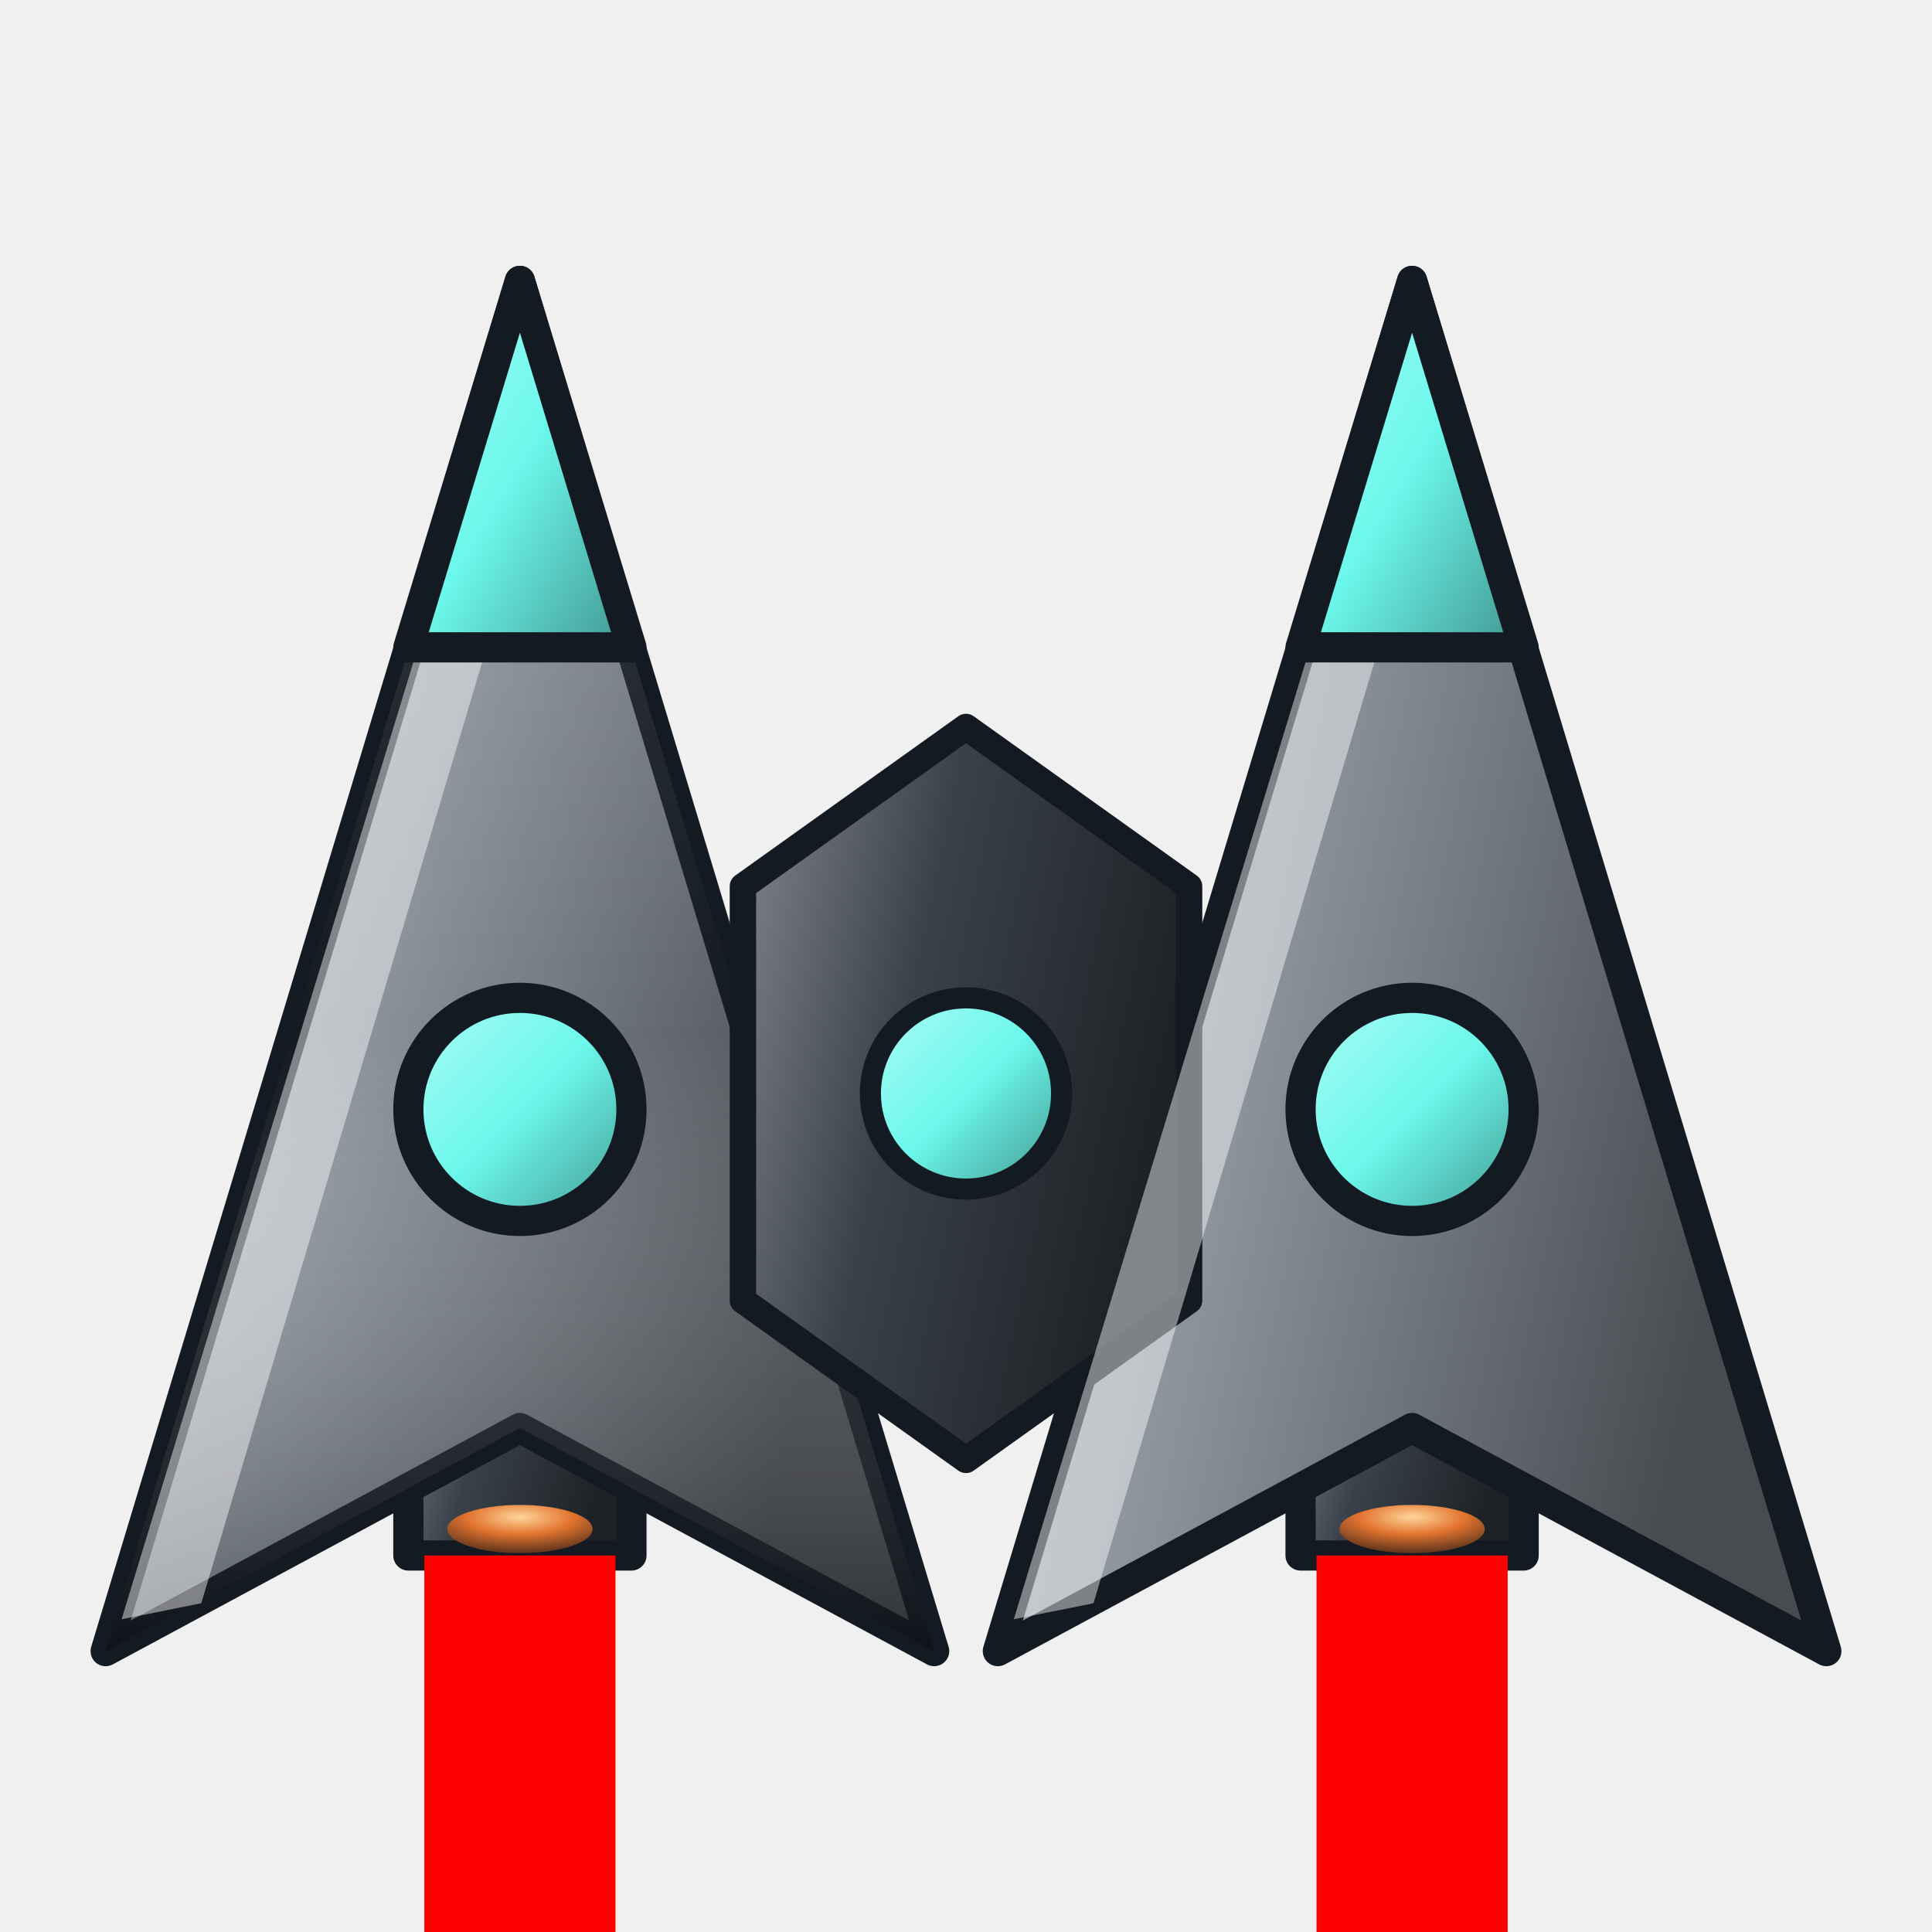
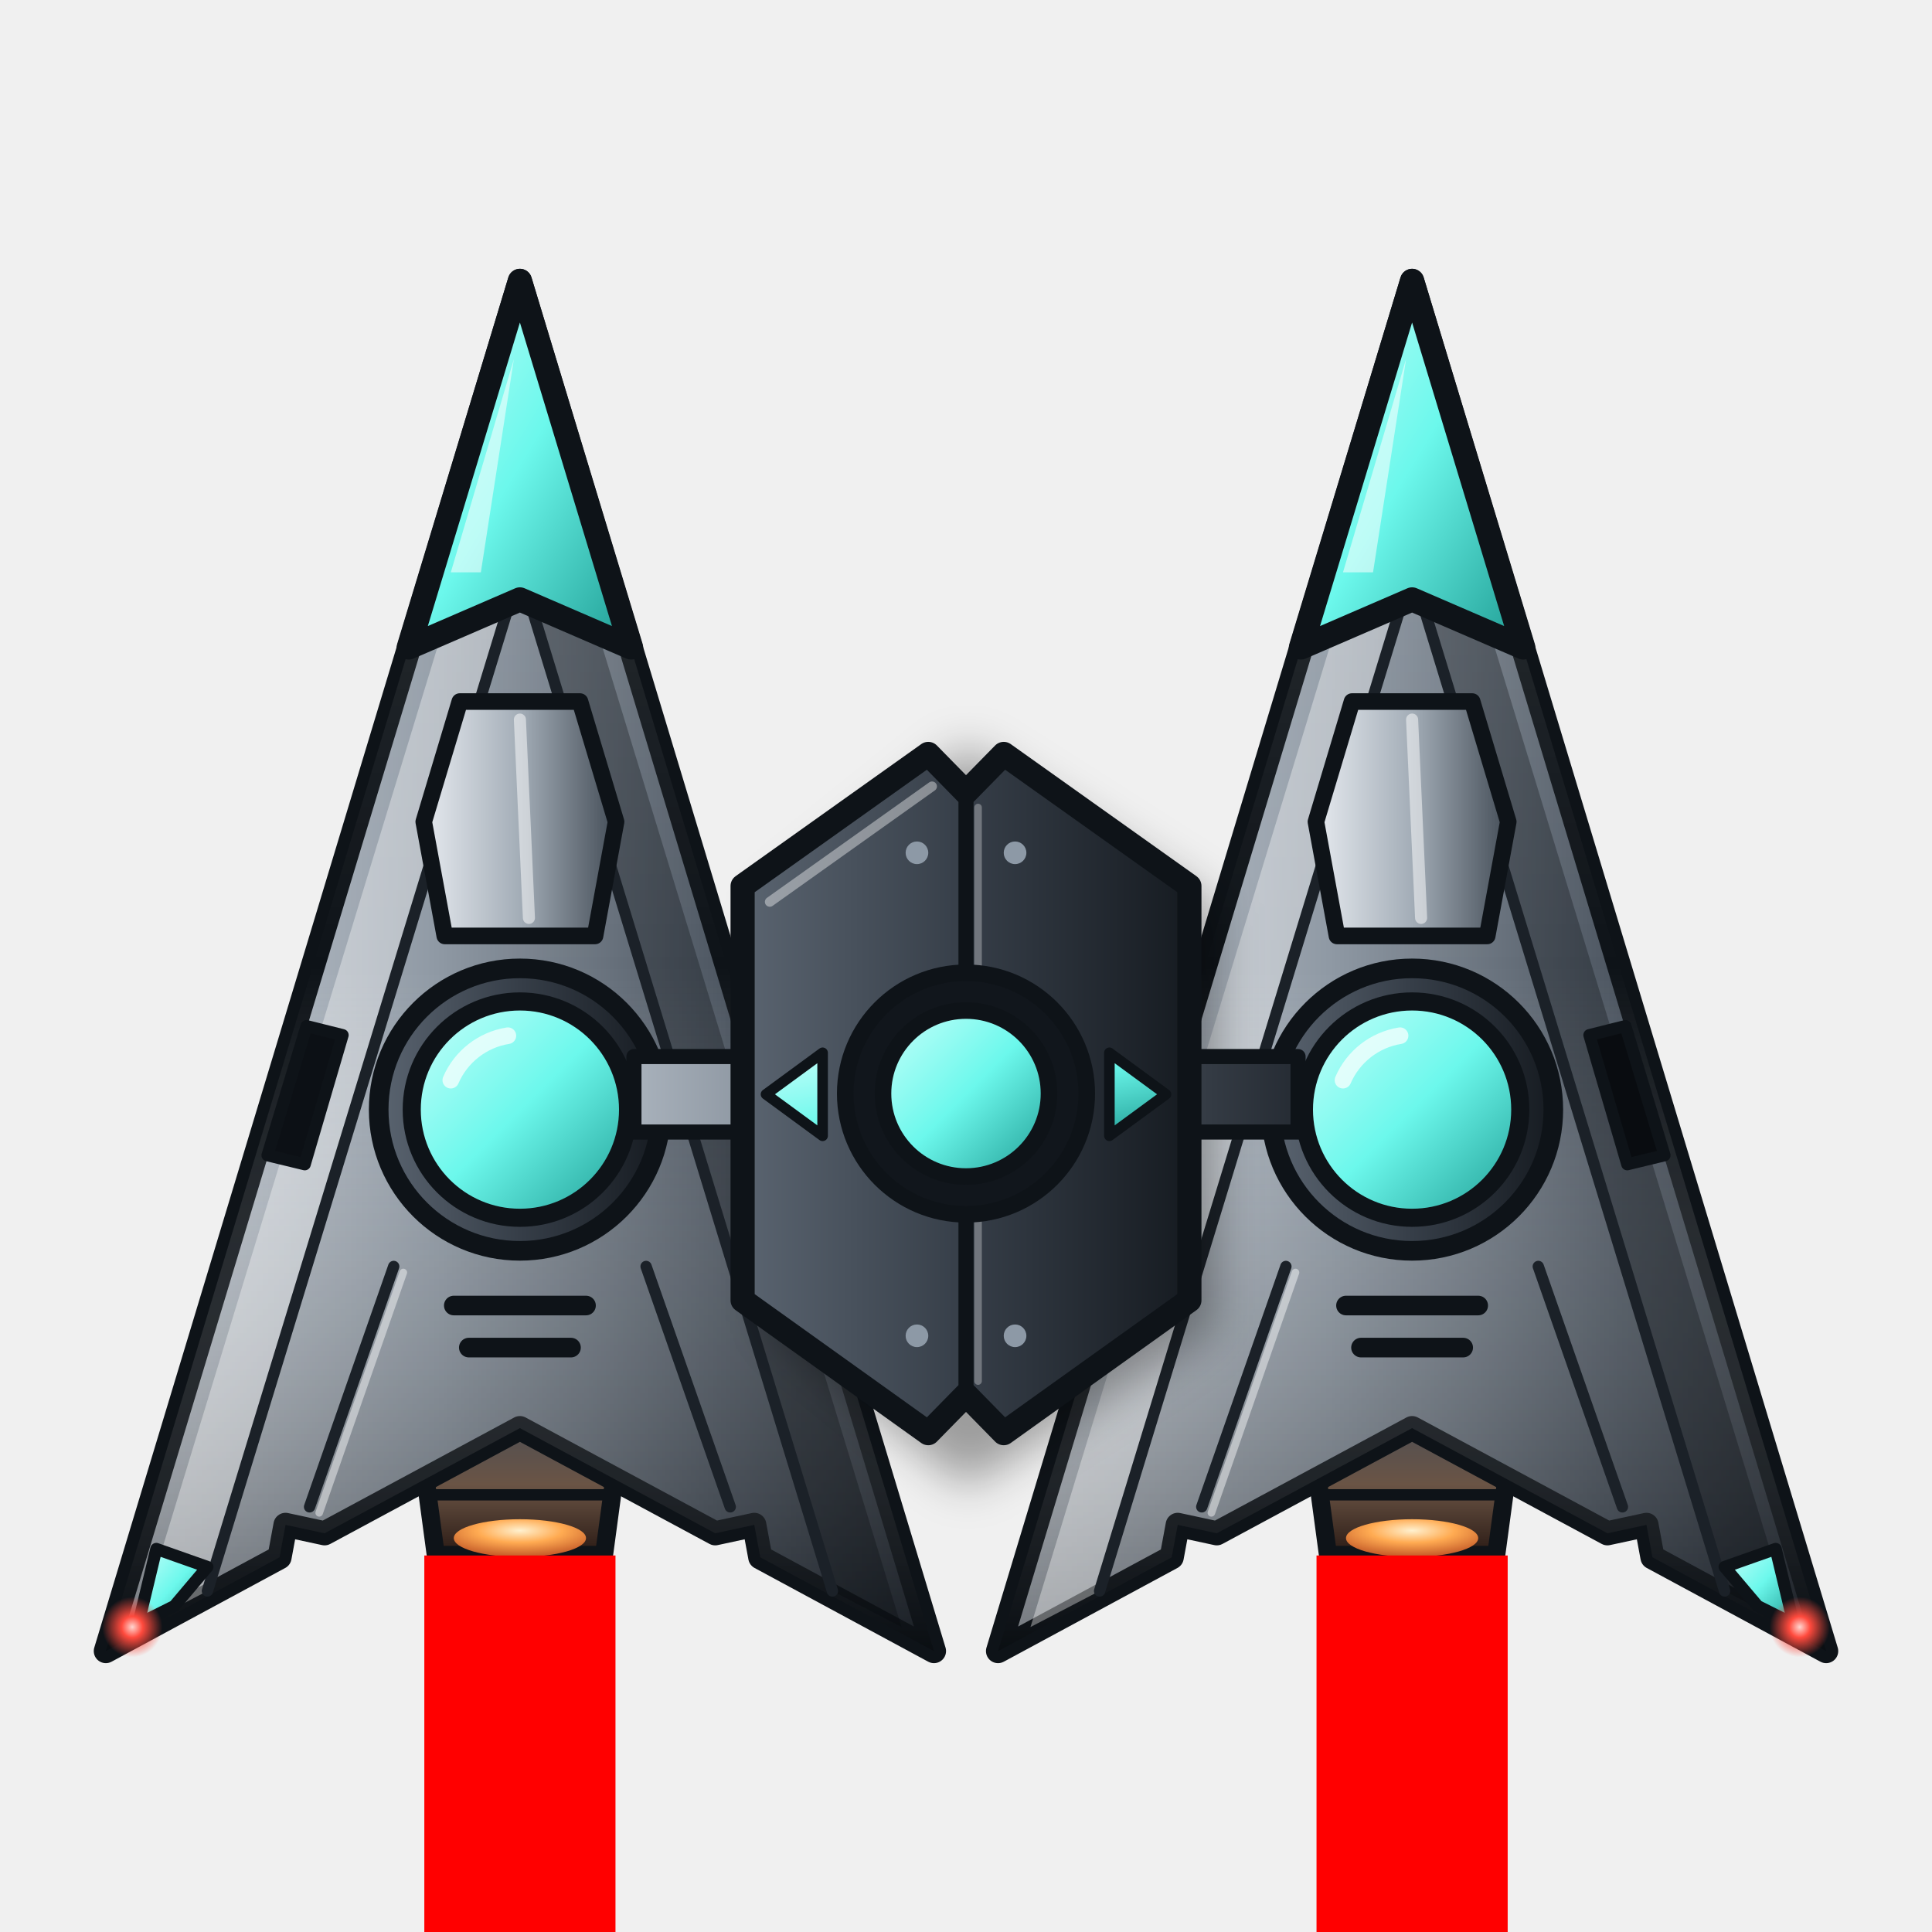
<svg xmlns="http://www.w3.org/2000/svg" viewBox="0 0 256 256">
  <defs>
-     <radialGradient id="glass" cx="0.35" cy="0.28" r="0.85">
-       <stop offset="0" stop-color="#8fd0f0" />
-       <stop offset="0.35" stop-color="#2f6a92" />
-       <stop offset="1" stop-color="#0b1824" />
+     <linearGradient id="body" x1="0" y1="0" x2="1" y2="0">
+       <stop offset="0" stop-color="#cfd5dc" />
+       <stop offset="0.4" stop-color="#8f99a4" />
+       <stop offset="0.75" stop-color="#4c5560" />
+       <stop offset="1" stop-color="#262c34" />
+     </linearGradient>
+     <linearGradient id="plate" x1="0" y1="0" x2="1" y2="0">
+       <stop offset="0" stop-color="#e6eaef" />
+       <stop offset="0.5" stop-color="#a3adb7" />
+       <stop offset="1" stop-color="#454e58" />
+     </linearGradient>
+     <linearGradient id="shadeV" x1="0" y1="0" x2="0" y2="1">
+       <stop offset="0" stop-color="#ffffff" stop-opacity="0.16" />
+       <stop offset="0.5" stop-color="#ffffff" stop-opacity="0" />
+       <stop offset="1" stop-color="#05080c" stop-opacity="0.45" />
+     </linearGradient>
+     <linearGradient id="dark" x1="0" y1="0" x2="1" y2="0">
+       <stop offset="0" stop-color="#5a6470" />
+       <stop offset="0.5" stop-color="#363e48" />
+       <stop offset="1" stop-color="#161b21" />
+     </linearGradient>
+     <linearGradient id="bell" x1="0" y1="0" x2="0" y2="1">
+       <stop offset="0" stop-color="#474e58" />
+       <stop offset="0.55" stop-color="#6a5445" />
+       <stop offset="1" stop-color="#2a1a14" />
+     </linearGradient>
+     <radialGradient id="nozzle" cx="0.5" cy="0.3" r="0.8">
+       <stop offset="0" stop-color="#fff1cf" />
+       <stop offset="0.4" stop-color="#ffab52" />
+       <stop offset="1" stop-color="#b3431c" />
    </radialGradient>
-     <linearGradient id="shade" x1="0" y1="0" x2="0" y2="1">
-       <stop offset="0" stop-color="#ffffff" stop-opacity="0.16" />
-       <stop offset="0.55" stop-color="#ffffff" stop-opacity="0" />
-       <stop offset="1" stop-color="#05080c" stop-opacity="0.38" />
+     <linearGradient id="accent-fill" x1="0" y1="0" x2="1" y2="1">
+       <stop id="accent-light" offset="0" stop-color="#c8fffa" />
+       <stop id="accent-base" offset="0.5" stop-color="#6cf8ec" />
+       <stop id="accent-dark" offset="1" stop-color="#1f9c93" />
    </linearGradient>
-     <radialGradient id="nozzle" cx="0.5" cy="0.25" r="0.9">
-       <stop offset="0" stop-color="#ffd59a" />
-       <stop offset="0.4" stop-color="#e2742f" />
-       <stop offset="1" stop-color="#2a1a14" />
+     <radialGradient id="lamp-red" cx="0.5" cy="0.5" r="0.5">
+       <stop offset="0" stop-color="#ffd6d0" />
+       <stop offset="0.35" stop-color="#ff4a3d" />
+       <stop offset="1" stop-color="#ff4a3d" stop-opacity="0" />
    </radialGradient>
-     <linearGradient id="l3a414a" x1="0" y1="0" x2="1" y2="0.35">
-       <stop offset="0" stop-color="#85898f" />
-       <stop offset="0.45" stop-color="#3a414a" />
-       <stop offset="1" stop-color="#1e2226" />
-     </linearGradient>
-     <linearGradient id="l8a929c" x1="0" y1="0" x2="1" y2="0.35">
-       <stop offset="0" stop-color="#b6bbc2" />
-       <stop offset="0.45" stop-color="#8a929c" />
-       <stop offset="1" stop-color="#484c51" />
-     </linearGradient>
-     <linearGradient id="accent-fill" x1="0" y1="0" x2="1" y2="1">
-       <stop id="accent-light" offset="0" stop-color="#aefbf5" />
-       <stop id="accent-base" offset="0.5" stop-color="#6cf8ec" />
-       <stop id="accent-dark" offset="1" stop-color="#41958e" />
+     <filter id="soft" x="-30%" y="-30%" width="160%" height="160%">
+       <feGaussianBlur stdDeviation="3" />
+     </filter>
+     <linearGradient id="steel" x1="0" y1="0" x2="1" y2="0">
+       <stop offset="0" stop-color="#a9b2bc" />
+       <stop offset="0.45" stop-color="#626c78" />
+       <stop offset="1" stop-color="#252b33" />
    </linearGradient>
  </defs>
-   <g id="hull" stroke="#141a22" stroke-width="4" stroke-linejoin="round" stroke-linecap="round">
-     <rect x="54.11" y="172.33" width="29.56" height="33.78" fill="url(#l3a414a)" />
-     <path d="M68.89 37.22 L123.78 218.78 L68.89 189.22 L14 218.78 Z" fill="url(#l8a929c)" />
-     <path d="M68.89 37.22 L123.78 218.78 L68.89 189.22 L14 218.78 Z" fill="url(#shade)" stroke="none" />
-     <rect x="172.33" y="172.33" width="29.56" height="33.78" fill="url(#l3a414a)" />
-     <path d="M187.11 37.22 L242 218.78 L187.11 189.22 L132.22 218.78 Z" fill="url(#l8a929c)" />
-     <path d="M128 96.33 L157.56 117.44 L157.56 172.33 L128 193.44 L98.44 172.33 L98.44 117.44 Z" fill="url(#l3a414a)" stroke-width="3.5" />
-     <path d="M68.89 41.44 L16.11 214.56 L26.67 212.44 L68.89 71 Z" fill="#ffffff" fill-opacity="0.45" stroke="none" />
-     <path d="M187.11 41.44 L134.33 214.56 L144.89 212.44 L187.11 71 Z" fill="#ffffff" fill-opacity="0.45" stroke="none" />
-     <ellipse cx="68.89" cy="202.61" rx="9.63" ry="3.2" fill="url(#nozzle)" stroke="none" />
-     <ellipse cx="187.11" cy="202.61" rx="9.63" ry="3.2" fill="url(#nozzle)" stroke="none" />
+   <g id="hull" stroke="#0e1318" stroke-width="3.2" stroke-linejoin="round" stroke-linecap="round">
+     <path d="M54.955 185.332 L82.825 185.332 L80.038 206.036 L57.742 206.036 Z" fill="url(#bell)" stroke-width="2.4" />
+     <path d="M56.388 198.073 L81.392 198.073" fill="none" stroke-width="1.5" />
+     <ellipse cx="68.89" cy="203.806" rx="8.759" ry="2.5" fill="url(#nozzle)" stroke="none" />
+     <path d="M68.89 37.22 L123.755 218.776 L100.742 206.354 L99.946 202.054 L94.77 203.169 L68.89 189.234 L43.01 203.169 L37.834 202.054 L37.038 206.354 L14.025 218.776 Z" fill="url(#body)" />
+     <path d="M68.89 37.22 L123.755 218.776 L100.742 206.354 L99.946 202.054 L94.77 203.169 L68.89 189.234 L43.01 203.169 L37.834 202.054 L37.038 206.354 L14.025 218.776 Z" fill="url(#shadeV)" stroke="none" />
+     <path d="M68.89 49.961 L18.325 215.591 L27.482 210.813 L68.89 75.442 Z" fill="#ffffff" fill-opacity="0.36" stroke="none" />
+     <path d="M68.89 49.961 L119.455 215.591 L110.298 210.813 L68.89 75.442 Z" fill="#05080c" fill-opacity="0.3" stroke="none" />
+     <path d="M68.89 75.442 L27.482 210.813 M68.89 75.442 L110.298 210.813" fill="none" stroke="#1b2128" stroke-width="1.5" />
+     <path d="M60.927 92.961 L76.853 92.961 L81.631 108.887 L78.844 124.017 L58.936 124.017 L56.149 108.887 Z" fill="url(#plate)" stroke-width="2.2" />
+     <path d="M68.89 95.35 L70.084 121.628" fill="none" stroke="#ffffff" stroke-opacity="0.5" stroke-width="1.6" />
+     <path d="M60.131 172.989 L77.649 172.989 M62.121 178.563 L75.659 178.563" fill="none" stroke-width="2.6" />
+     <path d="M52.168 167.813 L41.019 199.665 M85.612 167.813 L96.76 199.665" fill="none" stroke="#1b2128" stroke-width="1.5" />
+     <path d="M53.442 168.609 L42.294 200.462" fill="none" stroke="#ffffff" stroke-opacity="0.45" stroke-width="1" />
+     <path d="M40.621 135.961 L45.399 137.156 L40.382 154.276 L35.445 153.082 Z" fill="#0c1015" stroke-width="1.6" />
+     <circle cx="68.89" cy="147.03" r="18.713" fill="url(#dark)" stroke-width="2.6" />
+     <path d="M173.175 185.332 L201.045 185.332 L198.258 206.036 L175.962 206.036 Z" fill="url(#bell)" stroke-width="2.4" />
+     <path d="M174.608 198.073 L199.612 198.073" fill="none" stroke-width="1.5" />
+     <ellipse cx="187.11" cy="203.806" rx="8.759" ry="2.5" fill="url(#nozzle)" stroke="none" />
+     <path d="M187.11 37.22 L241.975 218.776 L218.962 206.354 L218.166 202.054 L212.99 203.169 L187.11 189.234 L161.23 203.169 L156.054 202.054 L155.258 206.354 L132.245 218.776 Z" fill="url(#body)" />
+     <path d="M187.11 37.22 L241.975 218.776 L218.962 206.354 L218.166 202.054 L212.99 203.169 L187.11 189.234 L161.23 203.169 L156.054 202.054 L155.258 206.354 L132.245 218.776 Z" fill="url(#shadeV)" stroke="none" />
+     <path d="M187.11 49.961 L136.545 215.591 L145.702 210.813 L187.11 75.442 Z" fill="#ffffff" fill-opacity="0.36" stroke="none" />
+     <path d="M187.11 49.961 L237.675 215.591 L228.518 210.813 L187.11 75.442 Z" fill="#05080c" fill-opacity="0.3" stroke="none" />
+     <path d="M187.11 75.442 L145.702 210.813 M187.11 75.442 L228.518 210.813" fill="none" stroke="#1b2128" stroke-width="1.5" />
+     <path d="M179.147 92.961 L195.073 92.961 L199.851 108.887 L197.064 124.017 L177.156 124.017 L174.369 108.887 Z" fill="url(#plate)" stroke-width="2.2" />
+     <path d="M187.11 95.35 L188.304 121.628" fill="none" stroke="#ffffff" stroke-opacity="0.5" stroke-width="1.6" />
+     <path d="M178.351 172.989 L195.869 172.989 M180.341 178.563 L193.879 178.563" fill="none" stroke-width="2.6" />
+     <path d="M170.388 167.813 L159.24 199.665 M203.832 167.813 L214.981 199.665" fill="none" stroke="#1b2128" stroke-width="1.5" />
+     <path d="M171.662 168.609 L160.514 200.462" fill="none" stroke="#ffffff" stroke-opacity="0.45" stroke-width="1" />
+     <path d="M215.379 135.961 L210.601 137.156 L215.618 154.276 L220.555 153.082 Z" fill="#090c10" stroke-width="1.6" />
+     <circle cx="187.11" cy="147.03" r="18.713" fill="url(#dark)" stroke-width="2.6" />
+     <path d="M128 99 L161 120 L161 176 L128 197 L102 176 L102 120 Z" fill="#05080c" fill-opacity="0.35" stroke="none" filter="url(#soft)" />
+     <path d="M84 140 L101 140 L101 150 L84 150 Z M172 140 L155 140 L155 150 L172 150 Z" fill="url(#steel)" stroke-width="2" />
+     <path d="M123 99.9 L128 105 L133 99.9 L157.6 117.4 L157.6 172.3 L133 189.9 L128 184.8 L123 189.9 L98.4 172.3 L98.4 117.4 Z" fill="url(#dark)" />
+     <path d="M102 119.5 L123.5 104.2" fill="none" stroke="#ffffff" stroke-opacity="0.4" stroke-width="1.3" />
+     <path d="M128 105 L128 184.8" fill="none" stroke-width="2" />
+     <path d="M129.6 107 L129.6 128 M129.6 162 L129.6 183" fill="none" stroke="#ffffff" stroke-opacity="0.3" stroke-width="1" />
+     <g fill="#8d99a6" stroke="none">
+       <circle cx="121.5" cy="113" r="1.5" />
+       <circle cx="134.5" cy="113" r="1.5" />
+       <circle cx="121.5" cy="177" r="1.5" />
+       <circle cx="134.5" cy="177" r="1.5" />
+     </g>
+     <circle cx="128" cy="144.9" r="16" fill="#11161c" stroke-width="2.2" />
  </g>
-   <g id="accent" stroke="#141a22" stroke-width="4" stroke-linejoin="round" stroke-linecap="round">
-     <path d="M68.89 37.22 L83.67 85.78 L54.11 85.78 Z" fill="url(#accent-fill)" />
-     <circle cx="68.89" cy="147" r="14.78" fill="url(#accent-fill)" />
-     <path d="M187.11 37.22 L201.89 85.78 L172.33 85.78 Z" fill="url(#accent-fill)" />
-     <circle cx="187.11" cy="147" r="14.78" fill="url(#accent-fill)" />
-     <circle cx="128" cy="144.89" r="12.67" stroke-width="2.8" fill="url(#accent-fill)" />
+   <g id="accent" stroke="#0e1318" stroke-width="3.2" stroke-linejoin="round">
+     <path d="M68.89 37.22 L83.622 85.794 L68.89 79.424 L54.158 85.794 Z" fill="url(#accent-fill)" />
+     <path d="M68.094 47.572 L59.733 75.841 L63.714 75.841 Z" fill="#ffffff" fill-opacity="0.55" stroke="none" />
+     <circle cx="68.89" cy="147.03" r="14.333" fill="url(#accent-fill)" stroke-width="2.4" />
+     <path d="M59.733 143.128 A9.954 9.954 0 0 1 67.297 137.235" fill="none" stroke="#ffffff" stroke-opacity="0.7" stroke-width="2.2" stroke-linecap="round" />
+     <path d="M20.714 205.239 L27.482 207.628 L23.103 212.804 L18.325 215.193 Z" fill="url(#accent-fill)" stroke-width="1.6" />
+     <path d="M187.11 37.22 L201.842 85.794 L187.11 79.424 L172.378 85.794 Z" fill="url(#accent-fill)" />
+     <path d="M186.314 47.572 L177.953 75.841 L181.934 75.841 Z" fill="#ffffff" fill-opacity="0.55" stroke="none" />
+     <circle cx="187.11" cy="147.03" r="14.333" fill="url(#accent-fill)" stroke-width="2.4" />
+     <path d="M177.953 143.128 A9.954 9.954 0 0 1 185.517 137.235" fill="none" stroke="#ffffff" stroke-opacity="0.7" stroke-width="2.2" stroke-linecap="round" />
+     <path d="M235.286 205.239 L228.518 207.628 L232.897 212.804 L237.675 215.193 Z" fill="url(#accent-fill)" stroke-width="1.6" />
+     <circle cx="128" cy="144.9" r="11" fill="url(#accent-fill)" stroke-width="2.2" />
+     <path d="M101.5 145 L109 139.5 L109 150.5 Z M154.5 145 L147 139.5 L147 150.5 Z" fill="url(#accent-fill)" stroke-width="1.4" />
+   </g>
+   <g id="lamps">
+     <circle cx="17.529" cy="215.591" r="4" fill="url(#lamp-red)" />
+     <circle cx="238.471" cy="215.591" r="4" fill="url(#lamp-red)" />
  </g>
  <g id="anchors">
    <line id="flame-main-1" x1="68.89" y1="206.11" x2="68.89" y2="273.67" stroke="#ff0000" stroke-width="25.33" />
    <line id="flame-main-2" x1="187.11" y1="206.11" x2="187.11" y2="273.67" stroke="#ff0000" stroke-width="25.33" />
  </g>
</svg>
